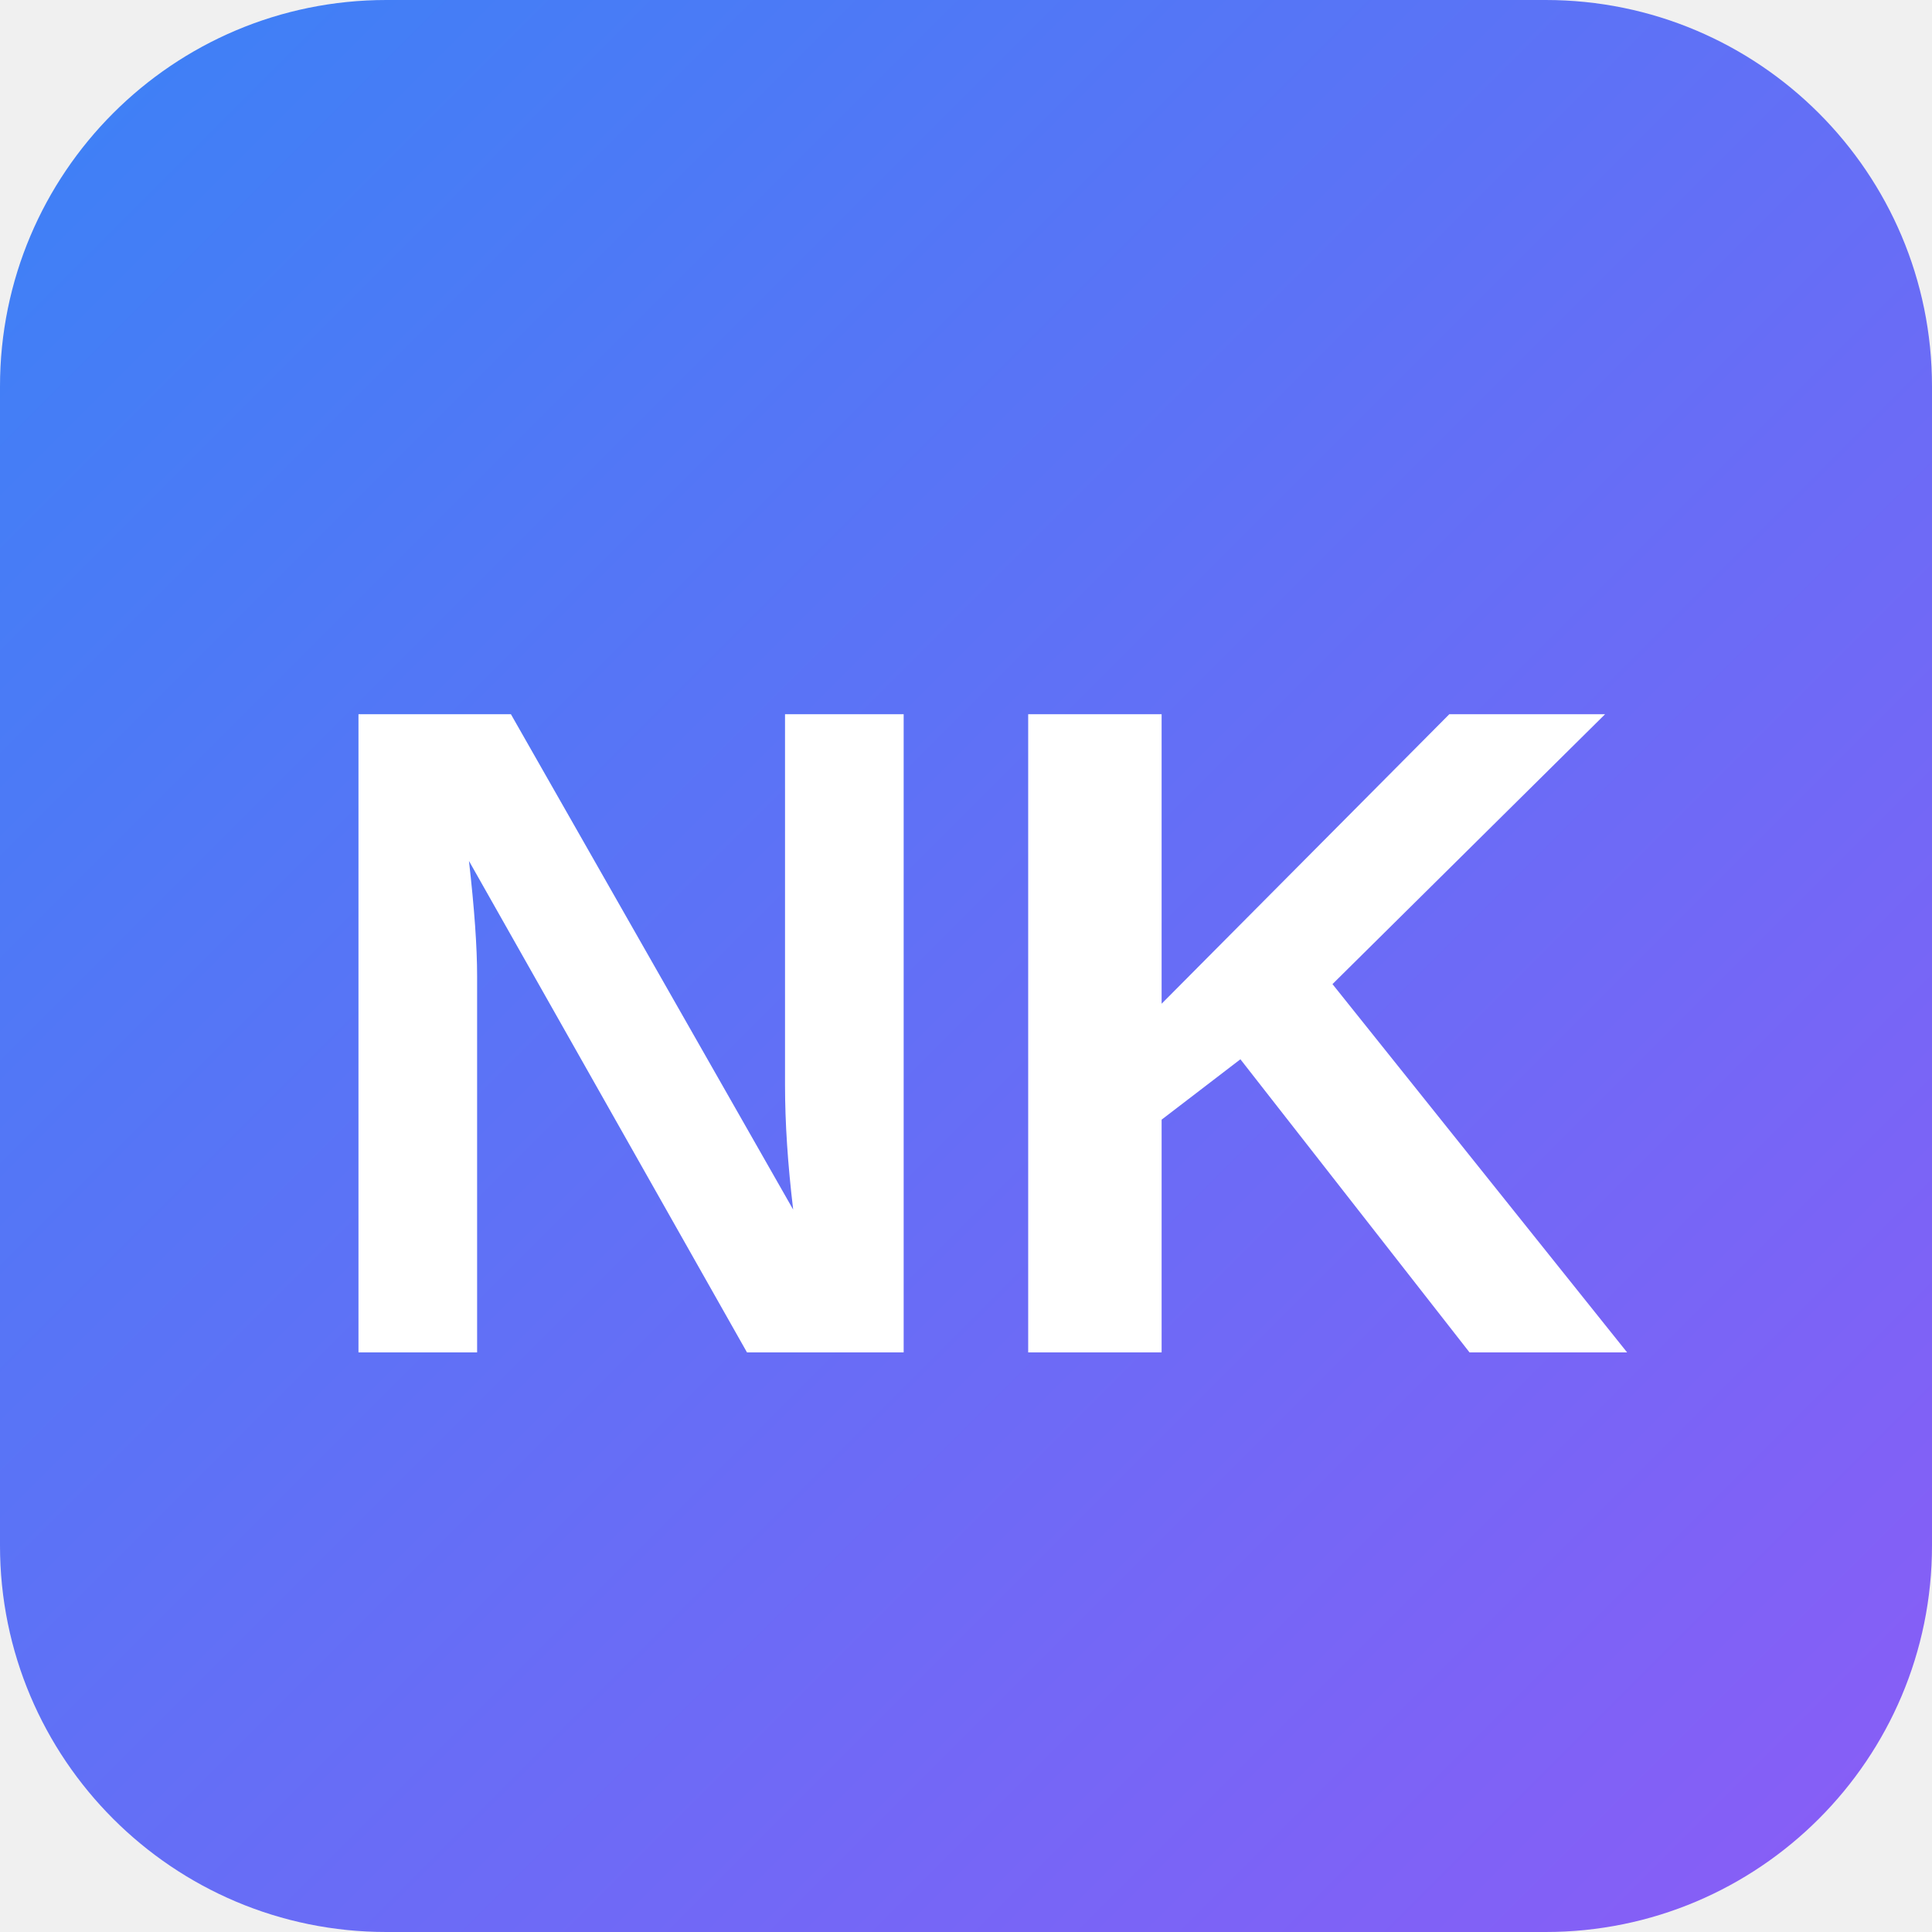
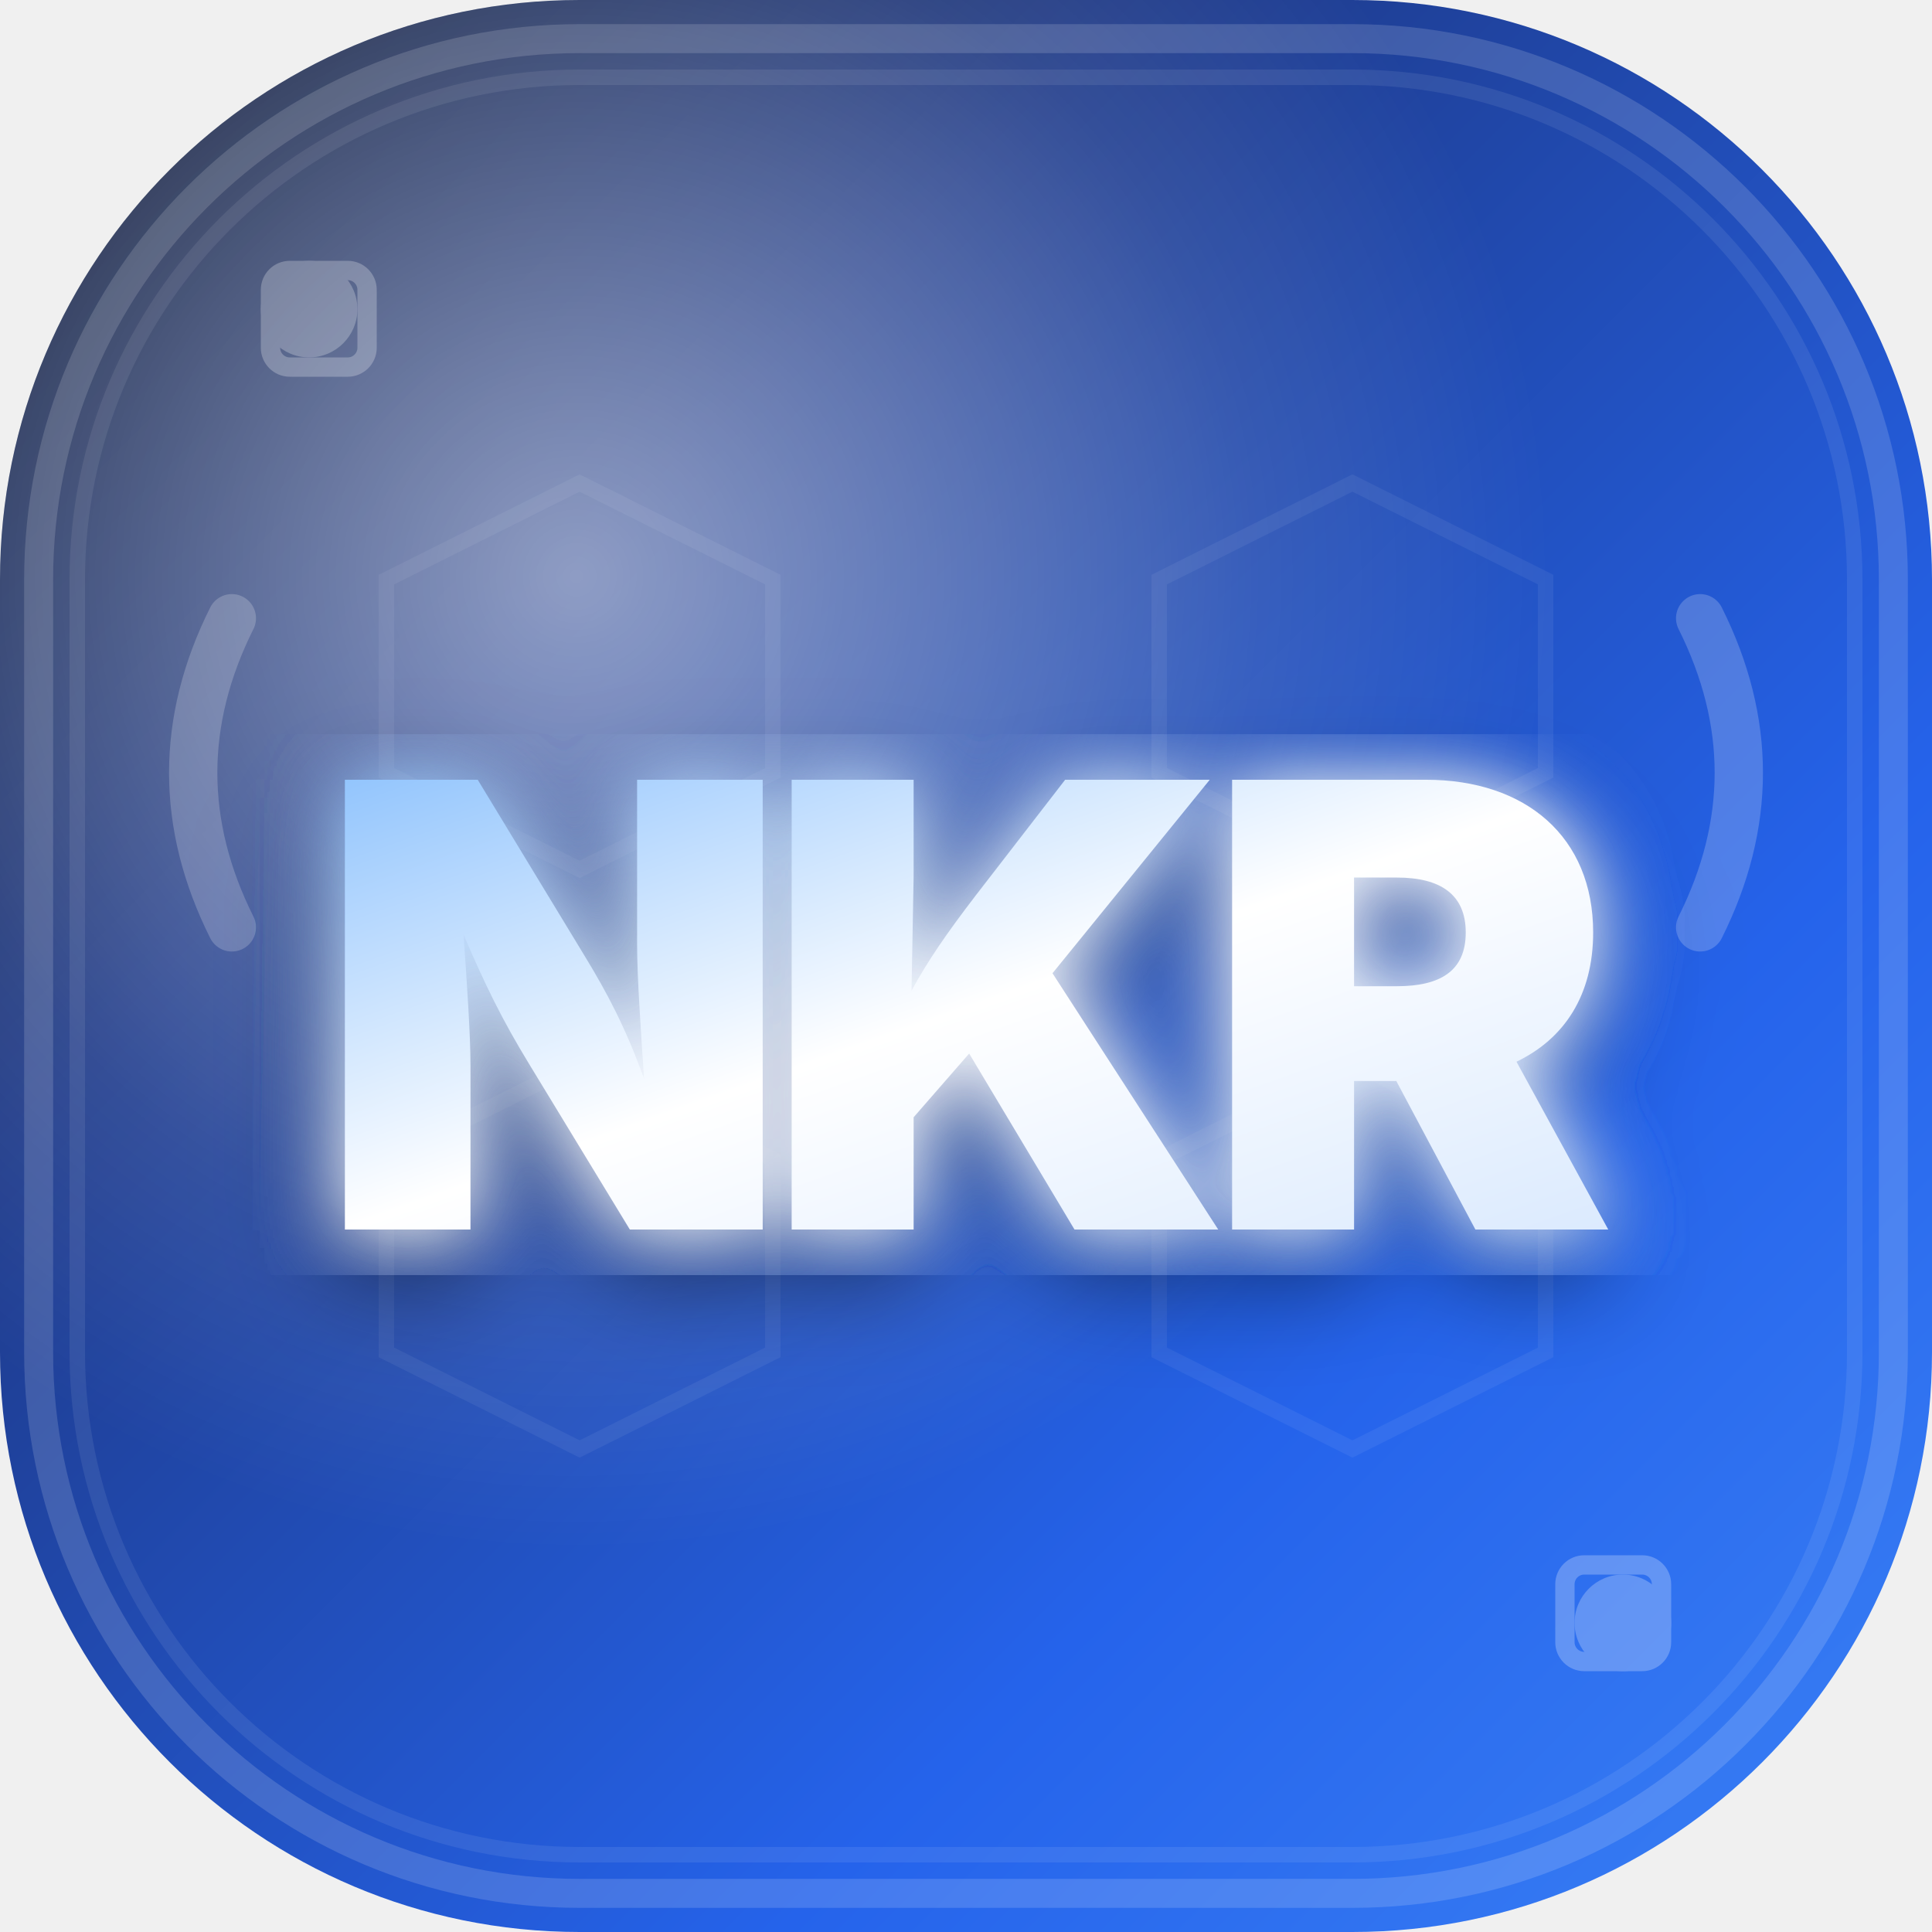
<svg xmlns="http://www.w3.org/2000/svg" viewBox="0 0 100 100" width="100" height="100">
  <defs>
-     <linearGradient id="grad" x1="0%" y1="0%" x2="100%" y2="100%">
-       <stop offset="0%" style="stop-color:#3B82F6;stop-opacity:1" />
-       <stop offset="100%" style="stop-color:#8B5CF6;stop-opacity:1" />
+     <linearGradient id="bgGrad" x1="0%" y1="0%" x2="100%" y2="100%">
+       <stop offset="0%" style="stop-color:#0f172a;stop-opacity:1" />
+       <stop offset="30%" style="stop-color:#1e3a8a;stop-opacity:1" />
+       <stop offset="70%" style="stop-color:#2563eb;stop-opacity:1" />
+       <stop offset="100%" style="stop-color:#3b82f6;stop-opacity:1" />
    </linearGradient>
+     <linearGradient id="textGrad" x1="0%" y1="0%" x2="100%" y2="100%">
+       <stop offset="0%" style="stop-color:#93c5fd;stop-opacity:1" />
+       <stop offset="50%" style="stop-color:#ffffff;stop-opacity:1" />
+       <stop offset="100%" style="stop-color:#dbeafe;stop-opacity:1" />
+     </linearGradient>
+     <radialGradient id="shine" cx="30%" cy="30%">
+       <stop offset="0%" style="stop-color:#ffffff;stop-opacity:0.5" />
+       <stop offset="70%" style="stop-color:#ffffff;stop-opacity:0.1" />
+       <stop offset="100%" style="stop-color:#ffffff;stop-opacity:0" />
+     </radialGradient>
+     <filter id="glow">
+       <feGaussianBlur stdDeviation="2" result="coloredBlur" />
+       <feMerge>
+         <feMergeNode in="coloredBlur" />
+         <feMergeNode in="SourceGraphic" />
+       </feMerge>
+     </filter>
+     <filter id="textShadow" x="-50%" y="-50%" width="200%" height="200%">
+       <feDropShadow dx="0" dy="2" stdDeviation="2.5" flood-color="#000000" flood-opacity="0.5" />
+     </filter>
  </defs>
-   <rect width="100" height="100" rx="20" fill="url(#grad)" />
-   <text x="50" y="70" font-family="Arial, sans-serif" font-size="48" font-weight="bold" fill="white" text-anchor="middle">NK</text>
+   <rect width="100" height="100" rx="30" fill="url(#bgGrad)" />
+   <rect width="100" height="100" rx="30" fill="url(#shine)" />
+   <g opacity="0.06" stroke="white" stroke-width="0.8" fill="none">
+     <path d="M 20 30 L 30 25 L 40 30 L 40 40 L 30 45 L 20 40 Z" />
+     <path d="M 60 30 L 70 25 L 80 30 L 80 40 L 70 45 L 60 40 Z" />
+     <path d="M 20 60 L 30 55 L 40 60 L 40 70 L 30 75 L 20 70 Z" />
+     <path d="M 60 60 L 70 55 L 80 60 L 80 70 L 70 75 L 60 70 Z" />
+   </g>
+   <g opacity="0.2" stroke="white" stroke-width="2.5" fill="none" stroke-linecap="round" stroke-linejoin="round">
+     <path d="M 12 32 Q 8 40 12 48" />
+     <path d="M 88 32 Q 92 40 88 48" />
+   </g>
+   <g transform="translate(50, 52)">
+     <text x="0" y="0" font-family="'Inter', 'SF Pro Display', system-ui, -apple-system, sans-serif" font-size="32" font-weight="900" fill="url(#textGrad)" text-anchor="middle" dominant-baseline="central" letter-spacing="-1.5" filter="url(#glow) url(#textShadow)">NKR</text>
+   </g>
+   <line x1="28" y1="70" x2="72" y2="70" stroke="url(#textGrad)" stroke-width="3" opacity="0.6" stroke-linecap="round" />
+   <g opacity="0.25">
+     <circle cx="16" cy="16" r="2.5" fill="white" />
+     <circle cx="84" cy="84" r="2.5" fill="white" />
+     <rect x="14" y="14" width="5" height="5" rx="1" fill="none" stroke="white" stroke-width="1" />
+     <rect x="81" y="81" width="5" height="5" rx="1" fill="none" stroke="white" stroke-width="1" />
+   </g>
+   <rect x="2" y="2" width="96" height="96" rx="28" fill="none" stroke="white" stroke-width="1.5" opacity="0.15" />
+   <rect x="4" y="4" width="92" height="92" rx="26" fill="none" stroke="white" stroke-width="0.8" opacity="0.08" />
</svg>
